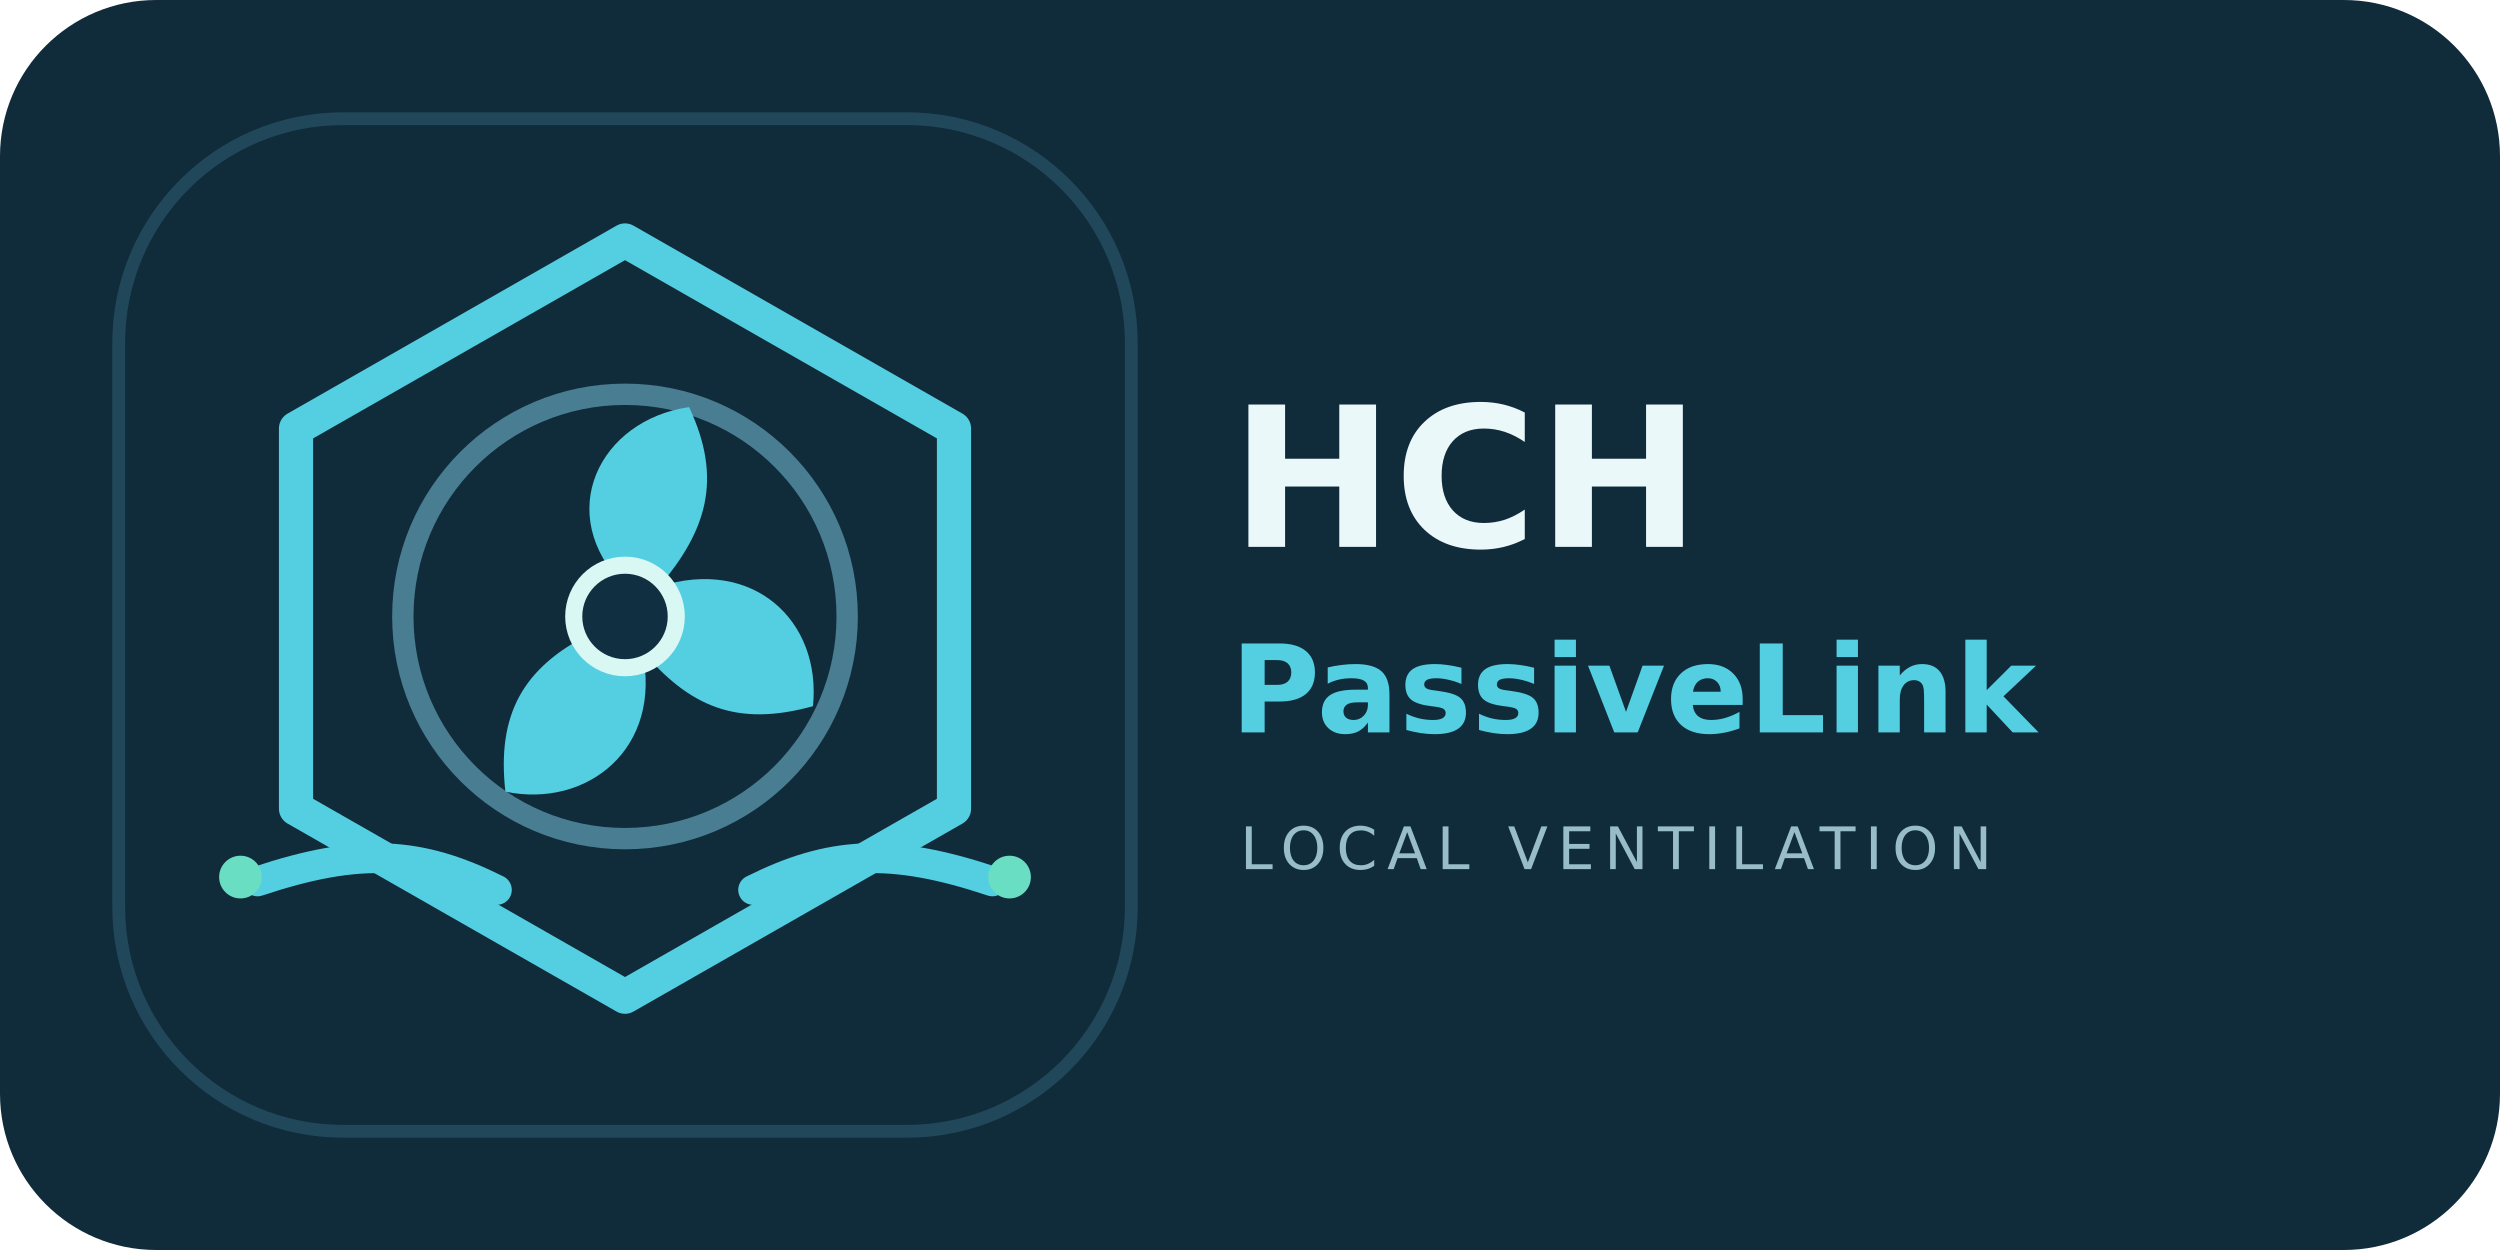
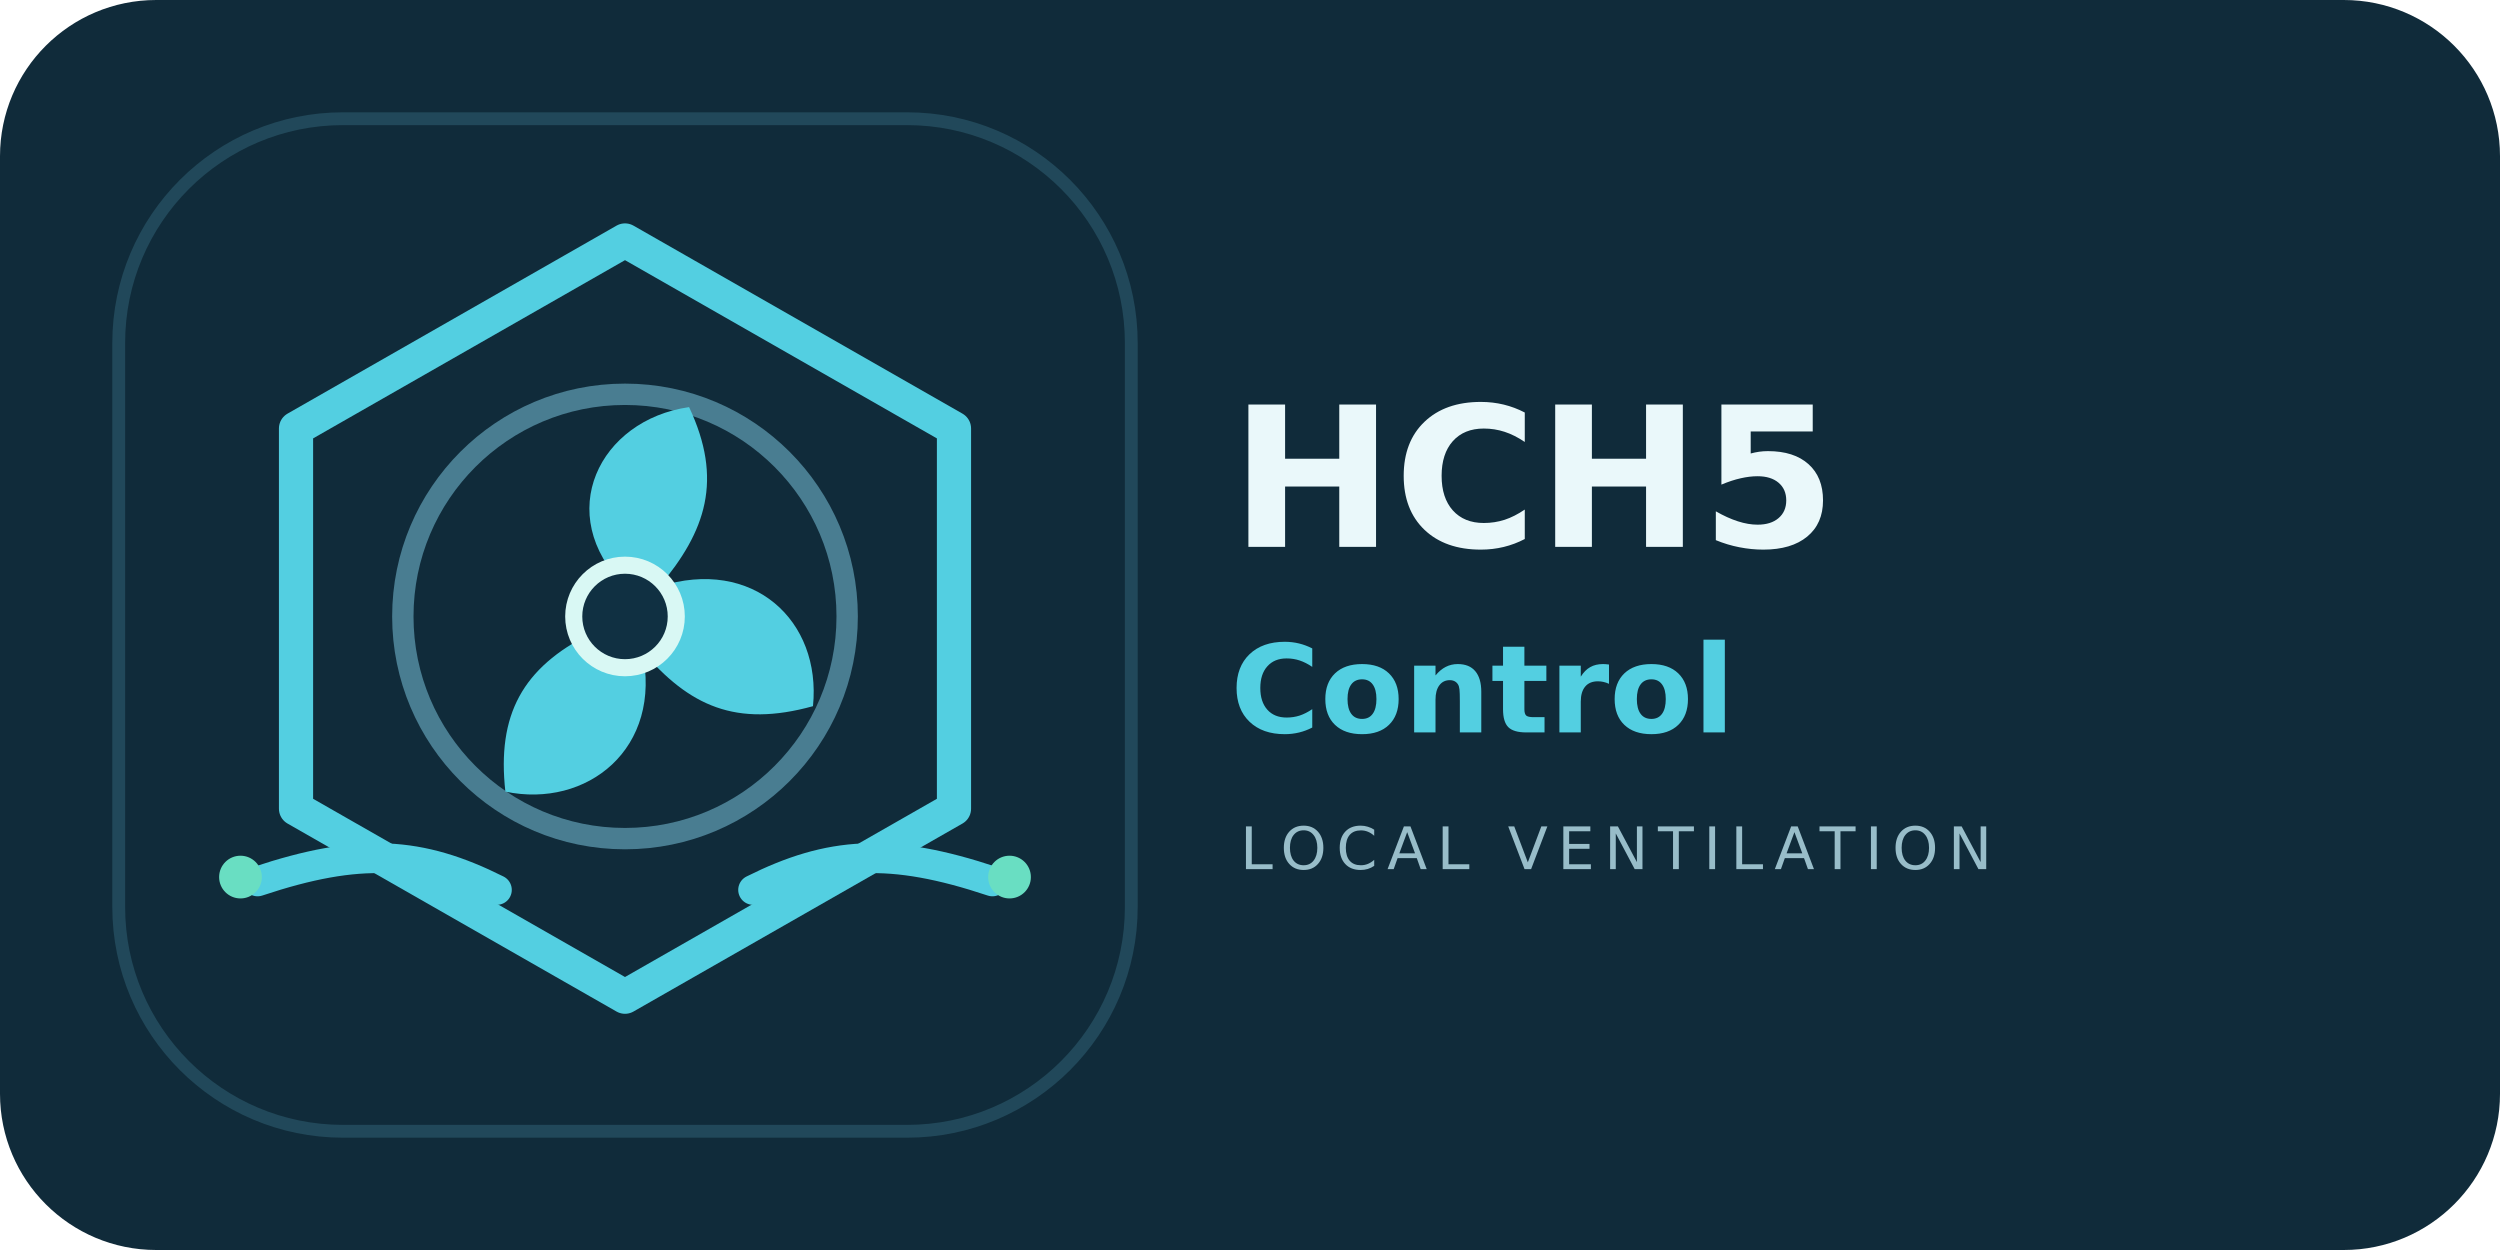
<svg xmlns="http://www.w3.org/2000/svg" width="512" height="256" viewBox="0 0 512 256">
  <rect width="512" height="256" rx="32" fill="#102b3a" />
  <g transform="translate(16 16) scale(.875)">
    <defs>
      <linearGradient id="shell" x1="0" y1="0" x2="1" y2="1">
        <stop stop-color="#183a50" />
        <stop offset="1" stop-color="#0a1b29" />
      </linearGradient>
      <linearGradient id="air" x1="0" y1="1" x2="1" y2="0">
        <stop stop-color="#35b7e9" />
        <stop offset="1" stop-color="#69dec2" />
      </linearGradient>
    </defs>
    <rect x="8" y="8" width="240" height="240" rx="54" fill="#102b3a" />
    <rect x="9.5" y="9.5" width="237" height="237" rx="52.5" fill="none" stroke="#74cdec" stroke-opacity=".18" stroke-width="3" />
    <path d="M128 38 205 82v89l-77 44-77-44V82Z" fill="#102b3a" stroke="#53cfe1" stroke-width="8" stroke-linejoin="round" />
    <circle cx="128" cy="126" r="52" fill="none" stroke="#497d91" stroke-width="5" />
    <path d="M128 119c-17-17-6-39 15-42 8 17 4 29-7 42 22-7 38 8 36 28-18 5-29 0-40-13 5 23-13 37-32 33-2-18 4-29 20-37Z" fill="#53cfe1" />
    <circle cx="128" cy="126" r="12" fill="#103042" stroke="#d9f8f4" stroke-width="4" />
    <path d="M42 188c24-8 38-7 56 2m60 0c18-9 32-10 56-2" fill="none" stroke="#53cfe1" stroke-width="7" stroke-linecap="round" />
    <circle cx="38" cy="187" r="5" fill="#69dec2" />
    <circle cx="218" cy="187" r="5" fill="#69dec2" />
  </g>
-   <text x="252" y="112" fill="#eaf8fa" font-family="DejaVu Sans,sans-serif" font-size="40" font-weight="bold">HCH</text>
-   <text x="252" y="150" fill="#53cfe1" font-family="DejaVu Sans,sans-serif" font-size="25" font-weight="bold">PassiveLink</text>
+   <text x="252" y="112" fill="#eaf8fa" font-family="DejaVu Sans,sans-serif" font-size="40" font-weight="bold">HCH5</text>
+   <text x="252" y="150" fill="#53cfe1" font-family="DejaVu Sans,sans-serif" font-size="25" font-weight="bold">Control</text>
  <text x="254" y="178" fill="#98bdc9" font-family="DejaVu Sans,sans-serif" font-size="12" letter-spacing="2">LOCAL VENTILATION</text>
</svg>
